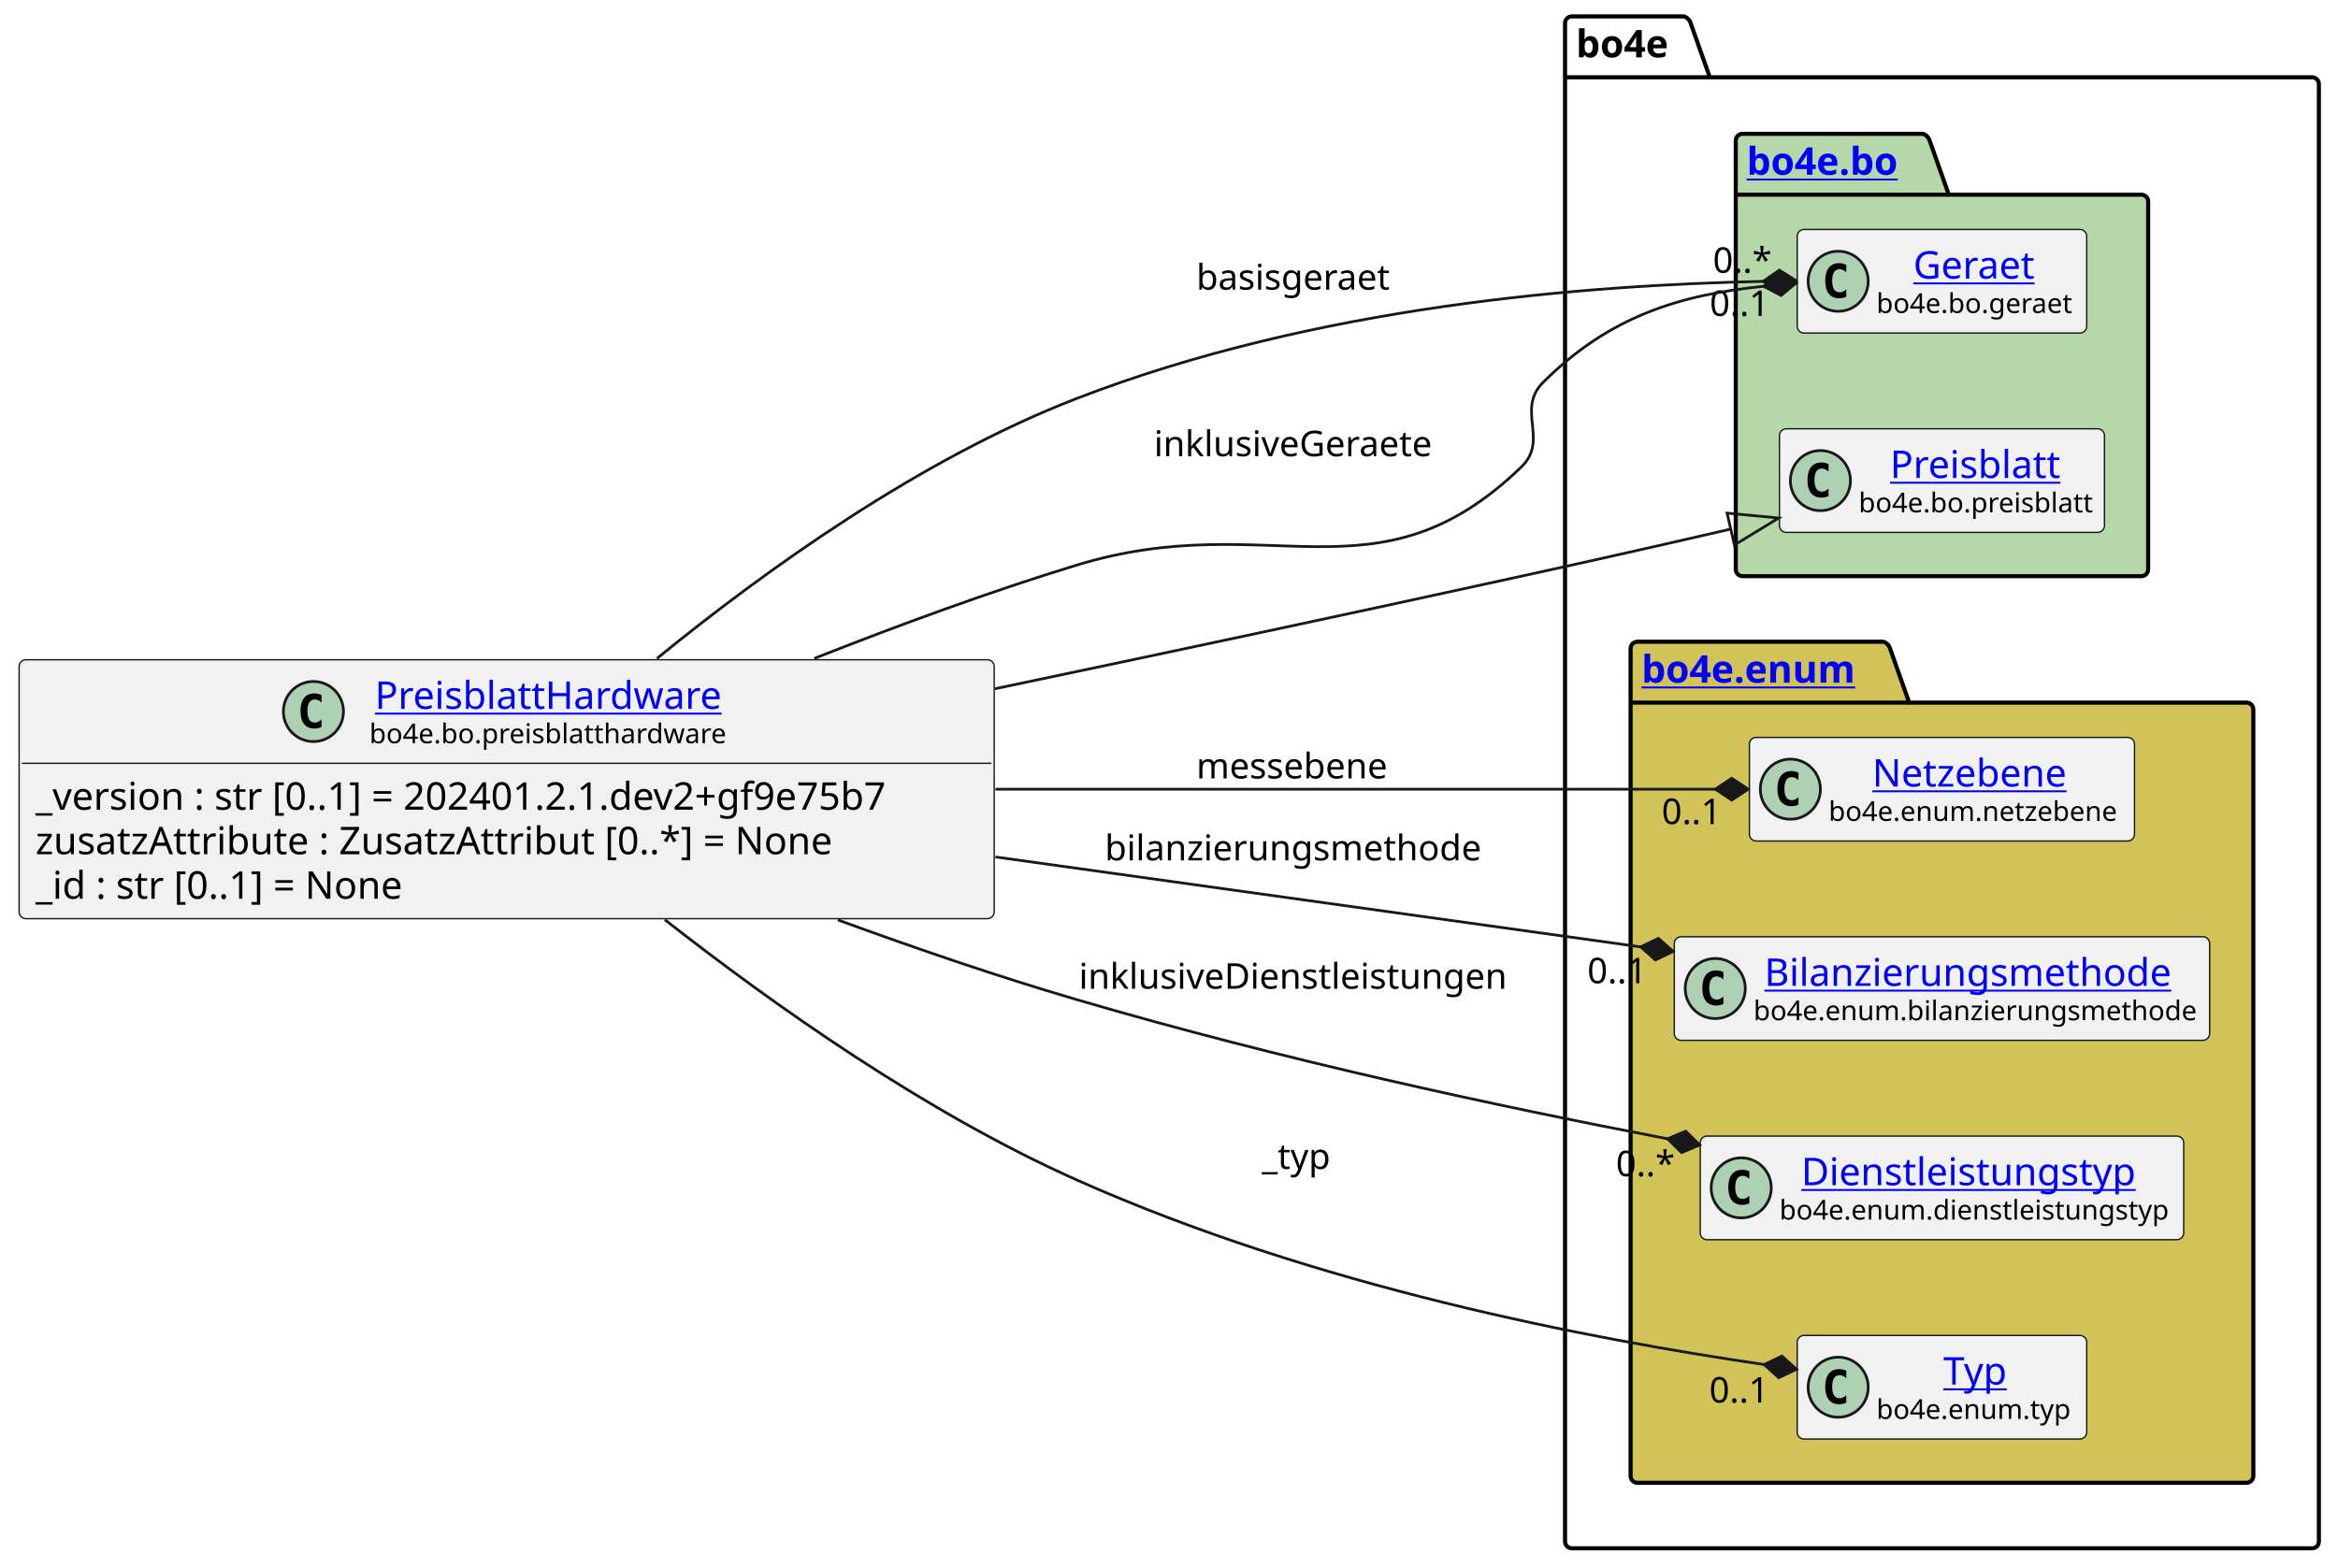
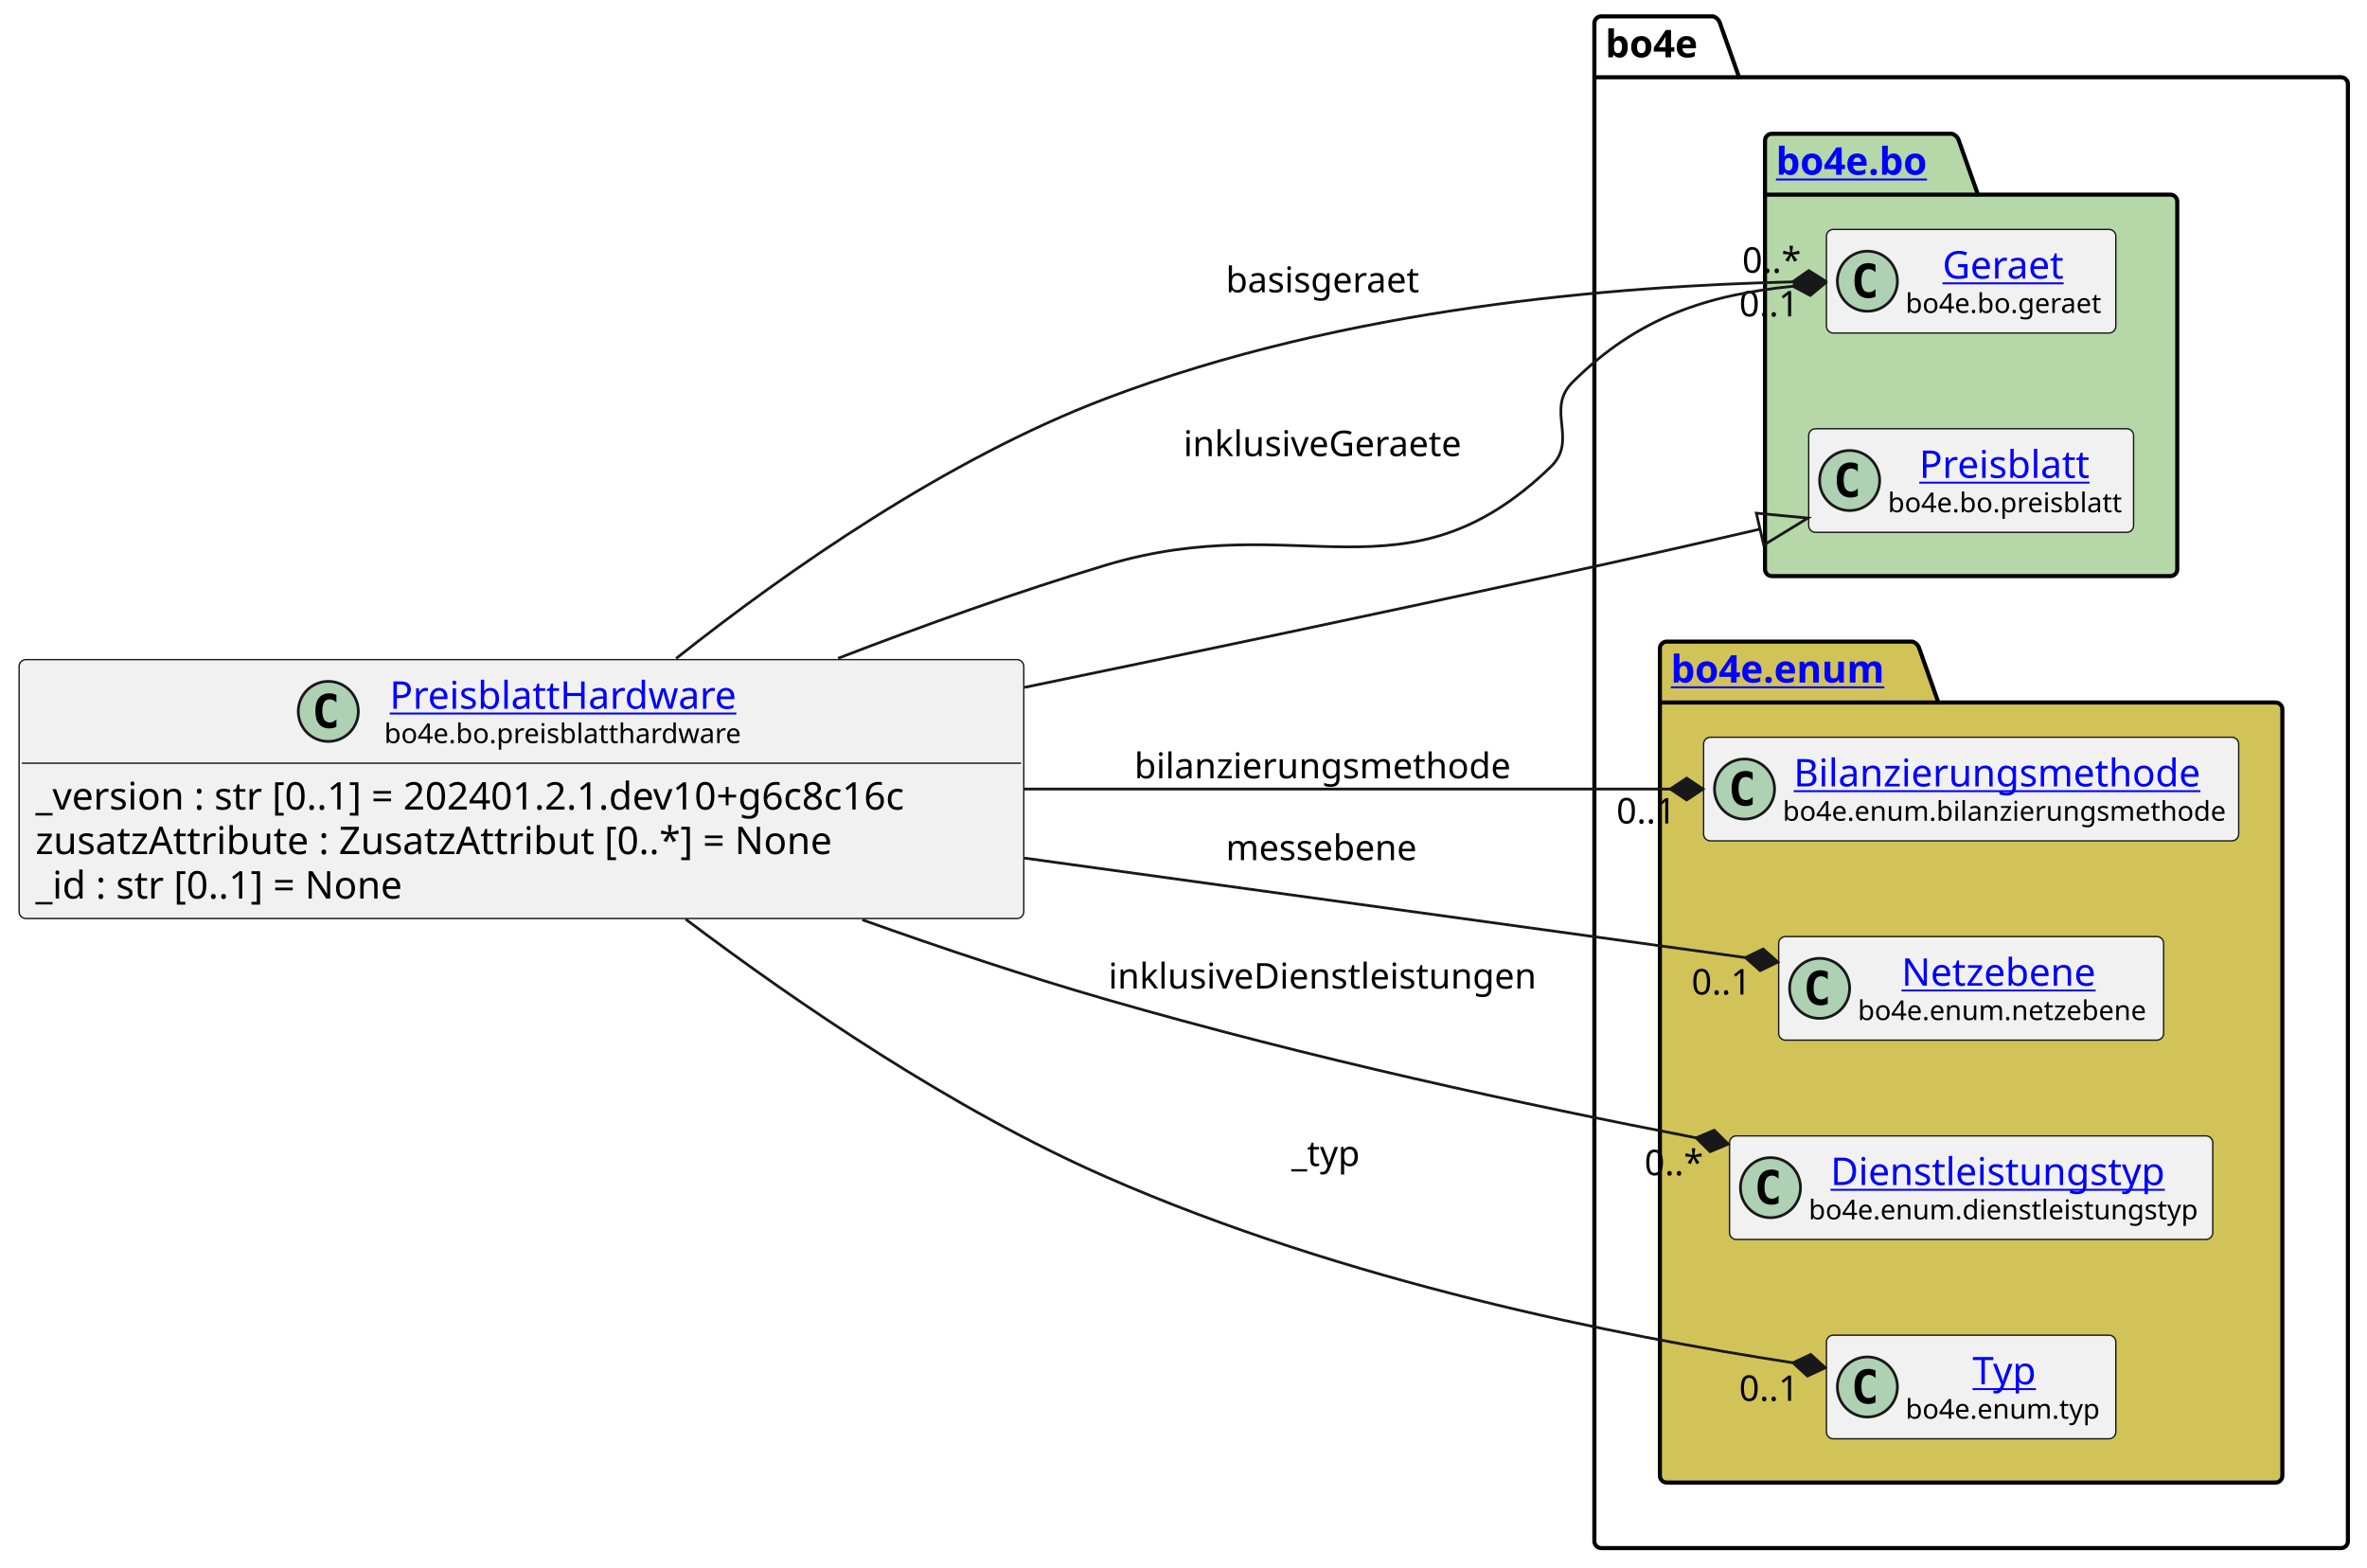
- <svg xmlns="http://www.w3.org/2000/svg" xmlns:xlink="http://www.w3.org/1999/xlink" contentStyleType="text/css" height="574px" preserveAspectRatio="none" style="width:856px;height:574px;background:#FFFFFF;" version="1.1" viewBox="0 0 856 574" width="856px" zoomAndPan="magnify">
+ <svg xmlns="http://www.w3.org/2000/svg" xmlns:xlink="http://www.w3.org/1999/xlink" contentStyleType="text/css" height="574px" preserveAspectRatio="none" style="width:867px;height:574px;background:#FFFFFF;" version="1.1" viewBox="0 0 867 574" width="867px" zoomAndPan="magnify">
  <defs />
  <g>
    <g id="cluster_bo4e">
-       <path d="M575.5,6 L616.5,6 A3.75,3.75 0 0 1 619,8.5 L626,28.297 L846.5,28.297 A2.5,2.5 0 0 1 849,30.797 L849,564.5 A2.5,2.5 0 0 1 846.5,567 L575.5,567 A2.5,2.5 0 0 1 573,564.5 L573,8.5 A2.5,2.5 0 0 1 575.5,6 " fill="none" style="stroke:#000000;stroke-width:1.5;" />
-       <line style="stroke:#000000;stroke-width:1.5;" x1="573" x2="626" y1="28.297" y2="28.297" />
-       <text fill="#000000" font-family="sans-serif" font-size="14" font-weight="bold" lengthAdjust="spacing" textLength="40" x="577" y="20.995">bo4e</text>
+       <path d="M586.5,6 L627.5,6 A3.75,3.75 0 0 1 630,8.5 L637,28.297 L857.5,28.297 A2.5,2.5 0 0 1 860,30.797 L860,564.5 A2.5,2.5 0 0 1 857.5,567 L586.5,567 A2.5,2.5 0 0 1 584,564.5 L584,8.5 A2.5,2.5 0 0 1 586.5,6 " fill="none" style="stroke:#000000;stroke-width:1.5;" />
+       <line style="stroke:#000000;stroke-width:1.5;" x1="584" x2="637" y1="28.297" y2="28.297" />
+       <text fill="#000000" font-family="sans-serif" font-size="14" font-weight="bold" lengthAdjust="spacing" textLength="40" x="588" y="20.995">bo4e</text>
    </g>
    <g id="cluster_bo">
-       <path d="M638,49 L704,49 A3.75,3.75 0 0 1 706.5,51.5 L713.5,71.297 L784,71.297 A2.5,2.5 0 0 1 786.5,73.797 L786.5,208.5 A2.5,2.5 0 0 1 784,211 L638,211 A2.5,2.5 0 0 1 635.5,208.5 L635.5,51.5 A2.5,2.5 0 0 1 638,49 " fill="#B6D7A8" style="stroke:#000000;stroke-width:1.5;" />
-       <line style="stroke:#000000;stroke-width:1.5;" x1="635.5" x2="713.5" y1="71.297" y2="71.297" />
+       <path d="M649,49 L715,49 A3.75,3.75 0 0 1 717.5,51.5 L724.5,71.297 L795,71.297 A2.5,2.5 0 0 1 797.5,73.797 L797.5,208.5 A2.5,2.5 0 0 1 795,211 L649,211 A2.5,2.5 0 0 1 646.5,208.5 L646.5,51.5 A2.5,2.5 0 0 1 649,49 " fill="#B6D7A8" style="stroke:#000000;stroke-width:1.5;" />
+       <line style="stroke:#000000;stroke-width:1.5;" x1="646.5" x2="724.5" y1="71.297" y2="71.297" />
      <a href="https://bo4e.github.io/BO4E-python/latest/api/bo4e.bo.html" target="_top" title="https://bo4e.github.io/BO4E-python/latest/api/bo4e.bo.html" xlink:actuate="onRequest" xlink:href="https://bo4e.github.io/BO4E-python/latest/api/bo4e.bo.html" xlink:show="new" xlink:title="https://bo4e.github.io/BO4E-python/latest/api/bo4e.bo.html" xlink:type="simple">
-         <text fill="#0000FF" font-family="sans-serif" font-size="14" font-weight="bold" lengthAdjust="spacing" text-decoration="underline" textLength="65" x="639.5" y="63.995">bo4e.bo</text>
+         <text fill="#0000FF" font-family="sans-serif" font-size="14" font-weight="bold" lengthAdjust="spacing" text-decoration="underline" textLength="65" x="650.5" y="63.995">bo4e.bo</text>
      </a>
    </g>
    <g id="cluster_enum">
-       <path d="M599.5,235 L689.5,235 A3.75,3.75 0 0 1 692,237.5 L699,257.297 L822.5,257.297 A2.5,2.5 0 0 1 825,259.797 L825,540.5 A2.5,2.5 0 0 1 822.5,543 L599.5,543 A2.5,2.5 0 0 1 597,540.5 L597,237.5 A2.5,2.5 0 0 1 599.5,235 " fill="#D1C358" style="stroke:#000000;stroke-width:1.5;" />
-       <line style="stroke:#000000;stroke-width:1.5;" x1="597" x2="699" y1="257.297" y2="257.297" />
+       <path d="M610.5,235 L700.5,235 A3.75,3.75 0 0 1 703,237.5 L710,257.297 L833.5,257.297 A2.5,2.5 0 0 1 836,259.797 L836,540.5 A2.5,2.5 0 0 1 833.5,543 L610.5,543 A2.5,2.5 0 0 1 608,540.5 L608,237.5 A2.5,2.5 0 0 1 610.5,235 " fill="#D1C358" style="stroke:#000000;stroke-width:1.5;" />
+       <line style="stroke:#000000;stroke-width:1.5;" x1="608" x2="710" y1="257.297" y2="257.297" />
      <a href="https://bo4e.github.io/BO4E-python/latest/api/bo4e.enum.html" target="_top" title="https://bo4e.github.io/BO4E-python/latest/api/bo4e.enum.html" xlink:actuate="onRequest" xlink:href="https://bo4e.github.io/BO4E-python/latest/api/bo4e.enum.html" xlink:show="new" xlink:title="https://bo4e.github.io/BO4E-python/latest/api/bo4e.enum.html" xlink:type="simple">
-         <text fill="#0000FF" font-family="sans-serif" font-size="14" font-weight="bold" lengthAdjust="spacing" text-decoration="underline" textLength="89" x="601" y="249.995">bo4e.enum</text>
+         <text fill="#0000FF" font-family="sans-serif" font-size="14" font-weight="bold" lengthAdjust="spacing" text-decoration="underline" textLength="89" x="612" y="249.995">bo4e.enum</text>
      </a>
    </g>
    <g id="elem_Geraet">
-       <rect codeLine="10" fill="#F1F1F1" height="37.938" id="Geraet" rx="2.5" ry="2.5" style="stroke:#181818;stroke-width:0.5;" width="106" x="658" y="84.03" />
-       <ellipse cx="673" cy="102.999" fill="#ADD1B2" rx="11" ry="11" style="stroke:#181818;stroke-width:1.0;" />
-       <path d="M675.969,108.639 Q675.391,108.936 674.75,109.077 Q674.109,109.233 673.406,109.233 Q670.906,109.233 669.578,107.593 Q668.266,105.936 668.266,102.811 Q668.266,99.686 669.578,98.03 Q670.906,96.374 673.406,96.374 Q674.109,96.374 674.75,96.53 Q675.406,96.686 675.969,96.983 L675.969,99.702 Q675.344,99.124 674.75,98.858 Q674.156,98.577 673.531,98.577 Q672.188,98.577 671.5,99.655 Q670.812,100.718 670.812,102.811 Q670.812,104.905 671.5,105.983 Q672.188,107.046 673.531,107.046 Q674.156,107.046 674.75,106.78 Q675.344,106.499 675.969,105.921 L675.969,108.639 Z " fill="#000000" />
+       <rect codeLine="10" fill="#F1F1F1" height="37.938" id="Geraet" rx="2.5" ry="2.5" style="stroke:#181818;stroke-width:0.5;" width="106" x="669" y="84.03" />
+       <ellipse cx="684" cy="102.999" fill="#ADD1B2" rx="11" ry="11" style="stroke:#181818;stroke-width:1.0;" />
+       <path d="M686.969,108.639 Q686.391,108.936 685.75,109.077 Q685.109,109.233 684.406,109.233 Q681.906,109.233 680.578,107.593 Q679.266,105.936 679.266,102.811 Q679.266,99.686 680.578,98.03 Q681.906,96.374 684.406,96.374 Q685.109,96.374 685.75,96.53 Q686.406,96.686 686.969,96.983 L686.969,99.702 Q686.344,99.124 685.75,98.858 Q685.156,98.577 684.531,98.577 Q683.188,98.577 682.5,99.655 Q681.812,100.718 681.812,102.811 Q681.812,104.905 682.5,105.983 Q683.188,107.046 684.531,107.046 Q685.156,107.046 685.75,106.78 Q686.344,106.499 686.969,105.921 L686.969,108.639 Z " fill="#000000" />
      <a href="https://bo4e.github.io/BO4E-python/latest/api/bo4e.bo.html#bo4e.bo.geraet.Geraet" target="_top" title="https://bo4e.github.io/BO4E-python/latest/api/bo4e.bo.html#bo4e.bo.geraet.Geraet" xlink:actuate="onRequest" xlink:href="https://bo4e.github.io/BO4E-python/latest/api/bo4e.bo.html#bo4e.bo.geraet.Geraet" xlink:show="new" xlink:title="https://bo4e.github.io/BO4E-python/latest/api/bo4e.bo.html#bo4e.bo.geraet.Geraet" xlink:type="simple">
-         <text fill="#0000FF" font-family="sans-serif" font-size="14" lengthAdjust="spacing" text-decoration="underline" textLength="47" x="700.5" y="102.025">Geraet</text>
+         <text fill="#0000FF" font-family="sans-serif" font-size="14" lengthAdjust="spacing" text-decoration="underline" textLength="47" x="711.5" y="102.025">Geraet</text>
      </a>
-       <text fill="#000000" font-family="sans-serif" font-size="10" lengthAdjust="spacing" textLength="74" x="687" y="114.609">bo4e.bo.geraet</text>
+       <text fill="#000000" font-family="sans-serif" font-size="10" lengthAdjust="spacing" textLength="74" x="698" y="114.609">bo4e.bo.geraet</text>
    </g>
    <g id="elem_Preisblatt">
-       <rect codeLine="11" fill="#F1F1F1" height="37.938" id="Preisblatt" rx="2.5" ry="2.5" style="stroke:#181818;stroke-width:0.5;" width="119" x="651.5" y="157.03" />
-       <ellipse cx="666.5" cy="175.999" fill="#ADD1B2" rx="11" ry="11" style="stroke:#181818;stroke-width:1.0;" />
-       <path d="M669.469,181.639 Q668.891,181.936 668.25,182.077 Q667.609,182.233 666.906,182.233 Q664.406,182.233 663.078,180.593 Q661.766,178.936 661.766,175.811 Q661.766,172.686 663.078,171.03 Q664.406,169.374 666.906,169.374 Q667.609,169.374 668.25,169.53 Q668.906,169.686 669.469,169.983 L669.469,172.702 Q668.844,172.124 668.25,171.858 Q667.656,171.577 667.031,171.577 Q665.688,171.577 665,172.655 Q664.312,173.718 664.312,175.811 Q664.312,177.905 665,178.983 Q665.688,180.046 667.031,180.046 Q667.656,180.046 668.25,179.78 Q668.844,179.499 669.469,178.921 L669.469,181.639 Z " fill="#000000" />
+       <rect codeLine="11" fill="#F1F1F1" height="37.938" id="Preisblatt" rx="2.5" ry="2.5" style="stroke:#181818;stroke-width:0.5;" width="119" x="662.5" y="157.03" />
+       <ellipse cx="677.5" cy="175.999" fill="#ADD1B2" rx="11" ry="11" style="stroke:#181818;stroke-width:1.0;" />
+       <path d="M680.469,181.639 Q679.891,181.936 679.25,182.077 Q678.609,182.233 677.906,182.233 Q675.406,182.233 674.078,180.593 Q672.766,178.936 672.766,175.811 Q672.766,172.686 674.078,171.03 Q675.406,169.374 677.906,169.374 Q678.609,169.374 679.25,169.53 Q679.906,169.686 680.469,169.983 L680.469,172.702 Q679.844,172.124 679.25,171.858 Q678.656,171.577 678.031,171.577 Q676.688,171.577 676,172.655 Q675.312,173.718 675.312,175.811 Q675.312,177.905 676,178.983 Q676.688,180.046 678.031,180.046 Q678.656,180.046 679.25,179.78 Q679.844,179.499 680.469,178.921 L680.469,181.639 Z " fill="#000000" />
      <a href="https://bo4e.github.io/BO4E-python/latest/api/bo4e.bo.html#bo4e.bo.preisblatt.Preisblatt" target="_top" title="https://bo4e.github.io/BO4E-python/latest/api/bo4e.bo.html#bo4e.bo.preisblatt.Preisblatt" xlink:actuate="onRequest" xlink:href="https://bo4e.github.io/BO4E-python/latest/api/bo4e.bo.html#bo4e.bo.preisblatt.Preisblatt" xlink:show="new" xlink:title="https://bo4e.github.io/BO4E-python/latest/api/bo4e.bo.html#bo4e.bo.preisblatt.Preisblatt" xlink:type="simple">
-         <text fill="#0000FF" font-family="sans-serif" font-size="14" lengthAdjust="spacing" text-decoration="underline" textLength="64" x="692" y="175.025">Preisblatt</text>
+         <text fill="#0000FF" font-family="sans-serif" font-size="14" lengthAdjust="spacing" text-decoration="underline" textLength="64" x="703" y="175.025">Preisblatt</text>
      </a>
-       <text fill="#000000" font-family="sans-serif" font-size="10" lengthAdjust="spacing" textLength="87" x="680.5" y="187.609">bo4e.bo.preisblatt</text>
+       <text fill="#000000" font-family="sans-serif" font-size="10" lengthAdjust="spacing" textLength="87" x="691.5" y="187.609">bo4e.bo.preisblatt</text>
+     </g>
+     <g id="elem_Bilanzierungsmethode">
+       <rect codeLine="14" fill="#F1F1F1" height="37.938" id="Bilanzierungsmethode" rx="2.5" ry="2.5" style="stroke:#181818;stroke-width:0.5;" width="196" x="624" y="270.03" />
+       <ellipse cx="639" cy="288.999" fill="#ADD1B2" rx="11" ry="11" style="stroke:#181818;stroke-width:1.0;" />
+       <path d="M641.969,294.639 Q641.391,294.936 640.75,295.077 Q640.109,295.233 639.406,295.233 Q636.906,295.233 635.578,293.592 Q634.266,291.936 634.266,288.811 Q634.266,285.686 635.578,284.03 Q636.906,282.374 639.406,282.374 Q640.109,282.374 640.75,282.53 Q641.406,282.686 641.969,282.983 L641.969,285.702 Q641.344,285.124 640.75,284.858 Q640.156,284.577 639.531,284.577 Q638.188,284.577 637.5,285.655 Q636.812,286.717 636.812,288.811 Q636.812,290.905 637.5,291.983 Q638.188,293.046 639.531,293.046 Q640.156,293.046 640.75,292.78 Q641.344,292.499 641.969,291.921 L641.969,294.639 Z " fill="#000000" />
+       <a href="https://bo4e.github.io/BO4E-python/latest/api/bo4e.enum.html#bo4e.enum.bilanzierungsmethode.Bilanzierungsmethode" target="_top" title="https://bo4e.github.io/BO4E-python/latest/api/bo4e.enum.html#bo4e.enum.bilanzierungsmethode.Bilanzierungsmethode" xlink:actuate="onRequest" xlink:href="https://bo4e.github.io/BO4E-python/latest/api/bo4e.enum.html#bo4e.enum.bilanzierungsmethode.Bilanzierungsmethode" xlink:show="new" xlink:title="https://bo4e.github.io/BO4E-python/latest/api/bo4e.enum.html#bo4e.enum.bilanzierungsmethode.Bilanzierungsmethode" xlink:type="simple">
+         <text fill="#0000FF" font-family="sans-serif" font-size="14" lengthAdjust="spacing" text-decoration="underline" textLength="156" x="657" y="288.025">Bilanzierungsmethode</text>
+       </a>
+       <text fill="#000000" font-family="sans-serif" font-size="10" lengthAdjust="spacing" textLength="164" x="653" y="300.609">bo4e.enum.bilanzierungsmethode</text>
    </g>
    <g id="elem_Netzebene">
-       <rect codeLine="14" fill="#F1F1F1" height="37.938" id="Netzebene" rx="2.5" ry="2.5" style="stroke:#181818;stroke-width:0.5;" width="141" x="640.5" y="270.03" />
-       <ellipse cx="655.5" cy="288.999" fill="#ADD1B2" rx="11" ry="11" style="stroke:#181818;stroke-width:1.0;" />
-       <path d="M658.469,294.639 Q657.891,294.936 657.25,295.077 Q656.609,295.233 655.906,295.233 Q653.406,295.233 652.078,293.592 Q650.766,291.936 650.766,288.811 Q650.766,285.686 652.078,284.03 Q653.406,282.374 655.906,282.374 Q656.609,282.374 657.25,282.53 Q657.906,282.686 658.469,282.983 L658.469,285.702 Q657.844,285.124 657.25,284.858 Q656.656,284.577 656.031,284.577 Q654.688,284.577 654,285.655 Q653.312,286.717 653.312,288.811 Q653.312,290.905 654,291.983 Q654.688,293.046 656.031,293.046 Q656.656,293.046 657.25,292.78 Q657.844,292.499 658.469,291.921 L658.469,294.639 Z " fill="#000000" />
+       <rect codeLine="15" fill="#F1F1F1" height="37.938" id="Netzebene" rx="2.5" ry="2.5" style="stroke:#181818;stroke-width:0.5;" width="141" x="651.5" y="343.03" />
+       <ellipse cx="666.5" cy="361.999" fill="#ADD1B2" rx="11" ry="11" style="stroke:#181818;stroke-width:1.0;" />
+       <path d="M669.469,367.639 Q668.891,367.936 668.25,368.077 Q667.609,368.233 666.906,368.233 Q664.406,368.233 663.078,366.592 Q661.766,364.936 661.766,361.811 Q661.766,358.686 663.078,357.03 Q664.406,355.374 666.906,355.374 Q667.609,355.374 668.25,355.53 Q668.906,355.686 669.469,355.983 L669.469,358.702 Q668.844,358.124 668.25,357.858 Q667.656,357.577 667.031,357.577 Q665.688,357.577 665,358.655 Q664.312,359.717 664.312,361.811 Q664.312,363.905 665,364.983 Q665.688,366.046 667.031,366.046 Q667.656,366.046 668.25,365.78 Q668.844,365.499 669.469,364.921 L669.469,367.639 Z " fill="#000000" />
      <a href="https://bo4e.github.io/BO4E-python/latest/api/bo4e.enum.html#bo4e.enum.netzebene.Netzebene" target="_top" title="https://bo4e.github.io/BO4E-python/latest/api/bo4e.enum.html#bo4e.enum.netzebene.Netzebene" xlink:actuate="onRequest" xlink:href="https://bo4e.github.io/BO4E-python/latest/api/bo4e.enum.html#bo4e.enum.netzebene.Netzebene" xlink:show="new" xlink:title="https://bo4e.github.io/BO4E-python/latest/api/bo4e.enum.html#bo4e.enum.netzebene.Netzebene" xlink:type="simple">
-         <text fill="#0000FF" font-family="sans-serif" font-size="14" lengthAdjust="spacing" text-decoration="underline" textLength="77" x="685.5" y="288.025">Netzebene</text>
+         <text fill="#0000FF" font-family="sans-serif" font-size="14" lengthAdjust="spacing" text-decoration="underline" textLength="77" x="696.5" y="361.025">Netzebene</text>
      </a>
-       <text fill="#000000" font-family="sans-serif" font-size="10" lengthAdjust="spacing" textLength="109" x="669.5" y="300.609">bo4e.enum.netzebene</text>
-     </g>
-     <g id="elem_Bilanzierungsmethode">
-       <rect codeLine="15" fill="#F1F1F1" height="37.938" id="Bilanzierungsmethode" rx="2.5" ry="2.5" style="stroke:#181818;stroke-width:0.5;" width="196" x="613" y="343.03" />
-       <ellipse cx="628" cy="361.999" fill="#ADD1B2" rx="11" ry="11" style="stroke:#181818;stroke-width:1.0;" />
-       <path d="M630.969,367.639 Q630.391,367.936 629.75,368.077 Q629.109,368.233 628.406,368.233 Q625.906,368.233 624.578,366.592 Q623.266,364.936 623.266,361.811 Q623.266,358.686 624.578,357.03 Q625.906,355.374 628.406,355.374 Q629.109,355.374 629.75,355.53 Q630.406,355.686 630.969,355.983 L630.969,358.702 Q630.344,358.124 629.75,357.858 Q629.156,357.577 628.531,357.577 Q627.188,357.577 626.5,358.655 Q625.812,359.717 625.812,361.811 Q625.812,363.905 626.5,364.983 Q627.188,366.046 628.531,366.046 Q629.156,366.046 629.75,365.78 Q630.344,365.499 630.969,364.921 L630.969,367.639 Z " fill="#000000" />
-       <a href="https://bo4e.github.io/BO4E-python/latest/api/bo4e.enum.html#bo4e.enum.bilanzierungsmethode.Bilanzierungsmethode" target="_top" title="https://bo4e.github.io/BO4E-python/latest/api/bo4e.enum.html#bo4e.enum.bilanzierungsmethode.Bilanzierungsmethode" xlink:actuate="onRequest" xlink:href="https://bo4e.github.io/BO4E-python/latest/api/bo4e.enum.html#bo4e.enum.bilanzierungsmethode.Bilanzierungsmethode" xlink:show="new" xlink:title="https://bo4e.github.io/BO4E-python/latest/api/bo4e.enum.html#bo4e.enum.bilanzierungsmethode.Bilanzierungsmethode" xlink:type="simple">
-         <text fill="#0000FF" font-family="sans-serif" font-size="14" lengthAdjust="spacing" text-decoration="underline" textLength="156" x="646" y="361.025">Bilanzierungsmethode</text>
-       </a>
-       <text fill="#000000" font-family="sans-serif" font-size="10" lengthAdjust="spacing" textLength="164" x="642" y="373.609">bo4e.enum.bilanzierungsmethode</text>
+       <text fill="#000000" font-family="sans-serif" font-size="10" lengthAdjust="spacing" textLength="109" x="680.5" y="373.609">bo4e.enum.netzebene</text>
    </g>
    <g id="elem_Dienstleistungstyp">
-       <rect codeLine="16" fill="#F1F1F1" height="37.938" id="Dienstleistungstyp" rx="2.5" ry="2.5" style="stroke:#181818;stroke-width:0.5;" width="177" x="622.5" y="416.03" />
-       <ellipse cx="637.5" cy="434.999" fill="#ADD1B2" rx="11" ry="11" style="stroke:#181818;stroke-width:1.0;" />
-       <path d="M640.469,440.639 Q639.891,440.936 639.25,441.077 Q638.609,441.233 637.906,441.233 Q635.406,441.233 634.078,439.592 Q632.766,437.936 632.766,434.811 Q632.766,431.686 634.078,430.03 Q635.406,428.374 637.906,428.374 Q638.609,428.374 639.25,428.53 Q639.906,428.686 640.469,428.983 L640.469,431.702 Q639.844,431.124 639.25,430.858 Q638.656,430.577 638.031,430.577 Q636.688,430.577 636,431.655 Q635.312,432.717 635.312,434.811 Q635.312,436.905 636,437.983 Q636.688,439.046 638.031,439.046 Q638.656,439.046 639.25,438.78 Q639.844,438.499 640.469,437.921 L640.469,440.639 Z " fill="#000000" />
+       <rect codeLine="16" fill="#F1F1F1" height="37.938" id="Dienstleistungstyp" rx="2.5" ry="2.5" style="stroke:#181818;stroke-width:0.5;" width="177" x="633.5" y="416.03" />
+       <ellipse cx="648.5" cy="434.999" fill="#ADD1B2" rx="11" ry="11" style="stroke:#181818;stroke-width:1.0;" />
+       <path d="M651.469,440.639 Q650.891,440.936 650.25,441.077 Q649.609,441.233 648.906,441.233 Q646.406,441.233 645.078,439.592 Q643.766,437.936 643.766,434.811 Q643.766,431.686 645.078,430.03 Q646.406,428.374 648.906,428.374 Q649.609,428.374 650.25,428.53 Q650.906,428.686 651.469,428.983 L651.469,431.702 Q650.844,431.124 650.25,430.858 Q649.656,430.577 649.031,430.577 Q647.688,430.577 647,431.655 Q646.312,432.717 646.312,434.811 Q646.312,436.905 647,437.983 Q647.688,439.046 649.031,439.046 Q649.656,439.046 650.25,438.78 Q650.844,438.499 651.469,437.921 L651.469,440.639 Z " fill="#000000" />
      <a href="https://bo4e.github.io/BO4E-python/latest/api/bo4e.enum.html#bo4e.enum.dienstleistungstyp.Dienstleistungstyp" target="_top" title="https://bo4e.github.io/BO4E-python/latest/api/bo4e.enum.html#bo4e.enum.dienstleistungstyp.Dienstleistungstyp" xlink:actuate="onRequest" xlink:href="https://bo4e.github.io/BO4E-python/latest/api/bo4e.enum.html#bo4e.enum.dienstleistungstyp.Dienstleistungstyp" xlink:show="new" xlink:title="https://bo4e.github.io/BO4E-python/latest/api/bo4e.enum.html#bo4e.enum.dienstleistungstyp.Dienstleistungstyp" xlink:type="simple">
-         <text fill="#0000FF" font-family="sans-serif" font-size="14" lengthAdjust="spacing" text-decoration="underline" textLength="129" x="659.5" y="434.025">Dienstleistungstyp</text>
+         <text fill="#0000FF" font-family="sans-serif" font-size="14" lengthAdjust="spacing" text-decoration="underline" textLength="129" x="670.5" y="434.025">Dienstleistungstyp</text>
      </a>
-       <text fill="#000000" font-family="sans-serif" font-size="10" lengthAdjust="spacing" textLength="145" x="651.5" y="446.609">bo4e.enum.dienstleistungstyp</text>
+       <text fill="#000000" font-family="sans-serif" font-size="10" lengthAdjust="spacing" textLength="145" x="662.5" y="446.609">bo4e.enum.dienstleistungstyp</text>
    </g>
    <g id="elem_Typ">
-       <rect codeLine="17" fill="#F1F1F1" height="37.938" id="Typ" rx="2.5" ry="2.5" style="stroke:#181818;stroke-width:0.5;" width="106" x="658" y="489.03" />
-       <ellipse cx="673" cy="507.999" fill="#ADD1B2" rx="11" ry="11" style="stroke:#181818;stroke-width:1.0;" />
-       <path d="M675.969,513.639 Q675.391,513.936 674.75,514.077 Q674.109,514.233 673.406,514.233 Q670.906,514.233 669.578,512.592 Q668.266,510.936 668.266,507.811 Q668.266,504.686 669.578,503.03 Q670.906,501.374 673.406,501.374 Q674.109,501.374 674.75,501.53 Q675.406,501.686 675.969,501.983 L675.969,504.702 Q675.344,504.124 674.75,503.858 Q674.156,503.577 673.531,503.577 Q672.188,503.577 671.5,504.655 Q670.812,505.717 670.812,507.811 Q670.812,509.905 671.5,510.983 Q672.188,512.046 673.531,512.046 Q674.156,512.046 674.75,511.78 Q675.344,511.499 675.969,510.921 L675.969,513.639 Z " fill="#000000" />
+       <rect codeLine="17" fill="#F1F1F1" height="37.938" id="Typ" rx="2.5" ry="2.5" style="stroke:#181818;stroke-width:0.5;" width="106" x="669" y="489.03" />
+       <ellipse cx="684" cy="507.999" fill="#ADD1B2" rx="11" ry="11" style="stroke:#181818;stroke-width:1.0;" />
+       <path d="M686.969,513.639 Q686.391,513.936 685.75,514.077 Q685.109,514.233 684.406,514.233 Q681.906,514.233 680.578,512.592 Q679.266,510.936 679.266,507.811 Q679.266,504.686 680.578,503.03 Q681.906,501.374 684.406,501.374 Q685.109,501.374 685.75,501.53 Q686.406,501.686 686.969,501.983 L686.969,504.702 Q686.344,504.124 685.75,503.858 Q685.156,503.577 684.531,503.577 Q683.188,503.577 682.5,504.655 Q681.812,505.717 681.812,507.811 Q681.812,509.905 682.5,510.983 Q683.188,512.046 684.531,512.046 Q685.156,512.046 685.75,511.78 Q686.344,511.499 686.969,510.921 L686.969,513.639 Z " fill="#000000" />
      <a href="https://bo4e.github.io/BO4E-python/latest/api/bo4e.enum.html#bo4e.enum.typ.Typ" target="_top" title="https://bo4e.github.io/BO4E-python/latest/api/bo4e.enum.html#bo4e.enum.typ.Typ" xlink:actuate="onRequest" xlink:href="https://bo4e.github.io/BO4E-python/latest/api/bo4e.enum.html#bo4e.enum.typ.Typ" xlink:show="new" xlink:title="https://bo4e.github.io/BO4E-python/latest/api/bo4e.enum.html#bo4e.enum.typ.Typ" xlink:type="simple">
-         <text fill="#0000FF" font-family="sans-serif" font-size="14" lengthAdjust="spacing" text-decoration="underline" textLength="25" x="711.5" y="507.025">Typ</text>
+         <text fill="#0000FF" font-family="sans-serif" font-size="14" lengthAdjust="spacing" text-decoration="underline" textLength="25" x="722.5" y="507.025">Typ</text>
      </a>
-       <text fill="#000000" font-family="sans-serif" font-size="10" lengthAdjust="spacing" textLength="74" x="687" y="519.609">bo4e.enum.typ</text>
+       <text fill="#000000" font-family="sans-serif" font-size="10" lengthAdjust="spacing" textLength="74" x="698" y="519.609">bo4e.enum.typ</text>
    </g>
    <g id="elem_PreisblattHardware">
-       <rect codeLine="3" fill="#F1F1F1" height="94.828" id="PreisblattHardware" rx="2.5" ry="2.5" style="stroke:#181818;stroke-width:0.5;" width="357" x="7" y="241.59" />
-       <ellipse cx="114.75" cy="260.559" fill="#ADD1B2" rx="11" ry="11" style="stroke:#181818;stroke-width:1.0;" />
-       <path d="M117.719,266.199 Q117.141,266.496 116.5,266.637 Q115.859,266.793 115.156,266.793 Q112.656,266.793 111.328,265.152 Q110.016,263.496 110.016,260.371 Q110.016,257.246 111.328,255.59 Q112.656,253.934 115.156,253.934 Q115.859,253.934 116.5,254.09 Q117.156,254.246 117.719,254.543 L117.719,257.262 Q117.094,256.684 116.5,256.418 Q115.906,256.137 115.281,256.137 Q113.938,256.137 113.25,257.215 Q112.562,258.277 112.562,260.371 Q112.562,262.465 113.25,263.543 Q113.938,264.606 115.281,264.606 Q115.906,264.606 116.5,264.34 Q117.094,264.059 117.719,263.481 L117.719,266.199 Z " fill="#000000" />
+       <rect codeLine="3" fill="#F1F1F1" height="94.828" id="PreisblattHardware" rx="2.5" ry="2.5" style="stroke:#181818;stroke-width:0.5;" width="368" x="7" y="241.59" />
+       <ellipse cx="120.25" cy="260.559" fill="#ADD1B2" rx="11" ry="11" style="stroke:#181818;stroke-width:1.0;" />
+       <path d="M123.219,266.199 Q122.641,266.496 122,266.637 Q121.359,266.793 120.656,266.793 Q118.156,266.793 116.828,265.152 Q115.516,263.496 115.516,260.371 Q115.516,257.246 116.828,255.59 Q118.156,253.934 120.656,253.934 Q121.359,253.934 122,254.09 Q122.656,254.246 123.219,254.543 L123.219,257.262 Q122.594,256.684 122,256.418 Q121.406,256.137 120.781,256.137 Q119.438,256.137 118.75,257.215 Q118.062,258.277 118.062,260.371 Q118.062,262.465 118.75,263.543 Q119.438,264.606 120.781,264.606 Q121.406,264.606 122,264.34 Q122.594,264.059 123.219,263.481 L123.219,266.199 Z " fill="#000000" />
      <a href="https://bo4e.github.io/BO4E-python/latest/api/bo4e.bo.html#bo4e.bo.preisblatthardware.PreisblattHardware" target="_top" title="https://bo4e.github.io/BO4E-python/latest/api/bo4e.bo.html#bo4e.bo.preisblatthardware.PreisblattHardware" xlink:actuate="onRequest" xlink:href="https://bo4e.github.io/BO4E-python/latest/api/bo4e.bo.html#bo4e.bo.preisblatthardware.PreisblattHardware" xlink:show="new" xlink:title="https://bo4e.github.io/BO4E-python/latest/api/bo4e.bo.html#bo4e.bo.preisblatthardware.PreisblattHardware" xlink:type="simple">
-         <text fill="#0000FF" font-family="sans-serif" font-size="14" lengthAdjust="spacing" text-decoration="underline" textLength="129" x="137.25" y="259.585">PreisblattHardware</text>
+         <text fill="#0000FF" font-family="sans-serif" font-size="14" lengthAdjust="spacing" text-decoration="underline" textLength="129" x="142.75" y="259.585">PreisblattHardware</text>
      </a>
-       <text fill="#000000" font-family="sans-serif" font-size="10" lengthAdjust="spacing" textLength="133" x="135.25" y="272.169">bo4e.bo.preisblatthardware</text>
-       <line style="stroke:#181818;stroke-width:0.5;" x1="8" x2="363" y1="279.527" y2="279.527" />
-       <text fill="#000000" font-family="sans-serif" font-size="14" lengthAdjust="spacing" textLength="345" x="13" y="296.523">_version : str [0..1] = 202401.2.1.dev2+gf9e75b7</text>
+       <text fill="#000000" font-family="sans-serif" font-size="10" lengthAdjust="spacing" textLength="133" x="140.75" y="272.169">bo4e.bo.preisblatthardware</text>
+       <line style="stroke:#181818;stroke-width:0.5;" x1="8" x2="374" y1="279.527" y2="279.527" />
+       <text fill="#000000" font-family="sans-serif" font-size="14" lengthAdjust="spacing" textLength="356" x="13" y="296.523">_version : str [0..1] = 202401.2.1.dev10+g6c8c16c</text>
      <text fill="#000000" font-family="sans-serif" font-size="14" lengthAdjust="spacing" textLength="311" x="13" y="312.82">zusatzAttribute : ZusatzAttribut [0..*] = None</text>
      <text fill="#000000" font-family="sans-serif" font-size="14" lengthAdjust="spacing" textLength="147" x="13" y="329.116">_id : str [0..1] = None</text>
    </g>
    <g id="link_PreisblattHardware_Preisblatt">
-       <path codeLine="20" d="M364.25,252.23 C425.39,239.41 494.24,224.78 557,211 C588.14,204.16 605.231,200.307 633.661,193.747 " fill="none" id="PreisblattHardware-to-Preisblatt" style="stroke:#181818;stroke-width:1.0;" />
-       <polygon fill="none" points="651.2,189.7,632.312,187.901,635.01,199.593,651.2,189.7" style="stroke:#181818;stroke-width:1.0;" />
+       <path codeLine="20" d="M375.27,251.76 C436.6,239.09 505.31,224.67 568,211 C599.15,204.21 616.242,200.363 644.672,193.793 " fill="none" id="PreisblattHardware-to-Preisblatt" style="stroke:#181818;stroke-width:1.0;" />
+       <polygon fill="none" points="662.21,189.74,643.321,187.947,646.023,199.639,662.21,189.74" style="stroke:#181818;stroke-width:1.0;" />
    </g>
    <g id="link_PreisblattHardware_Typ">
-       <path codeLine="21" d="M243.41,336.8 C283.28,368.05 339.06,407.49 394,432 C482.11,471.32 581.637,490.281 645.887,499.691 " fill="none" id="PreisblattHardware-to-Typ" style="stroke:#181818;stroke-width:1.0;" />
-       <polygon fill="#181818" points="657.76,501.43,652.403,496.603,645.887,499.691,651.244,504.518,657.76,501.43" style="stroke:#181818;stroke-width:1.0;" />
-       <text fill="#000000" font-family="sans-serif" font-size="13" lengthAdjust="spacing" textLength="27" x="462" y="428.067">_typ</text>
-       <text fill="#000000" font-family="sans-serif" font-size="13" lengthAdjust="spacing" textLength="24" x="625.809" y="513.619">0..1</text>
+       <path codeLine="21" d="M251.14,336.66 C292.16,367.59 349.24,406.53 405,431 C493.29,469.74 592.52,489.231 656.72,499.131 " fill="none" id="PreisblattHardware-to-Typ" style="stroke:#181818;stroke-width:1.0;" />
+       <polygon fill="#181818" points="668.58,500.96,663.26,496.092,656.72,499.131,662.04,503.999,668.58,500.96" style="stroke:#181818;stroke-width:1.0;" />
+       <text fill="#000000" font-family="sans-serif" font-size="13" lengthAdjust="spacing" textLength="27" x="473" y="427.067">_typ</text>
+       <text fill="#000000" font-family="sans-serif" font-size="13" lengthAdjust="spacing" textLength="24" x="637.016" y="513.088">0..1</text>
    </g>
    <g id="link_PreisblattHardware_Bilanzierungsmethode">
-       <path codeLine="22" d="M364.46,313.82 C447.46,325.39 531.135,337.064 600.695,346.754 " fill="none" id="PreisblattHardware-to-Bilanzierungsmethode" style="stroke:#181818;stroke-width:1.0;" />
-       <polygon fill="#181818" points="612.58,348.41,607.189,343.62,600.695,346.754,606.086,351.544,612.58,348.41" style="stroke:#181818;stroke-width:1.0;" />
-       <text fill="#000000" font-family="sans-serif" font-size="13" lengthAdjust="spacing" textLength="142" x="404.5" y="315.067">bilanzierungsmethode</text>
-       <text fill="#000000" font-family="sans-serif" font-size="13" lengthAdjust="spacing" textLength="24" x="581.161" y="360.072">0..1</text>
+       <path codeLine="22" d="M375.16,289 C458.75,289 542.35,289 611.81,289 " fill="none" id="PreisblattHardware-to-Bilanzierungsmethode" style="stroke:#181818;stroke-width:1.0;" />
+       <polygon fill="#181818" points="623.81,289,617.81,285,611.81,289,617.81,293,623.81,289" style="stroke:#181818;stroke-width:1.0;" />
+       <text fill="#000000" font-family="sans-serif" font-size="13" lengthAdjust="spacing" textLength="142" x="415.5" y="285.067">bilanzierungsmethode</text>
+       <text fill="#000000" font-family="sans-serif" font-size="13" lengthAdjust="spacing" textLength="24" x="592.062" y="301.599">0..1</text>
    </g>
    <g id="link_PreisblattHardware_Netzebene">
-       <path codeLine="23" d="M364.46,289 C459.02,289 557.88,289 628.03,289 " fill="none" id="PreisblattHardware-to-Netzebene" style="stroke:#181818;stroke-width:1.0;" />
-       <polygon fill="#181818" points="640.03,289,634.03,285,628.03,289,634.03,293,640.03,289" style="stroke:#181818;stroke-width:1.0;" />
-       <text fill="#000000" font-family="sans-serif" font-size="13" lengthAdjust="spacing" textLength="75" x="438" y="285.067">messebene</text>
-       <text fill="#000000" font-family="sans-serif" font-size="13" lengthAdjust="spacing" textLength="24" x="608.381" y="301.764">0..1</text>
+       <path codeLine="23" d="M375.16,314.28 C470.39,327.42 569.323,341.07 639.333,350.73 " fill="none" id="PreisblattHardware-to-Netzebene" style="stroke:#181818;stroke-width:1.0;" />
+       <polygon fill="#181818" points="651.22,352.37,645.823,347.587,639.333,350.73,644.73,355.512,651.22,352.37" style="stroke:#181818;stroke-width:1.0;" />
+       <text fill="#000000" font-family="sans-serif" font-size="13" lengthAdjust="spacing" textLength="75" x="449" y="315.067">messebene</text>
+       <text fill="#000000" font-family="sans-serif" font-size="13" lengthAdjust="spacing" textLength="24" x="619.589" y="364.247">0..1</text>
    </g>
    <g id="link_PreisblattHardware_Geraet">
-       <path codeLine="24" d="M240.52,241.14 C280.18,208.81 336.88,168.11 394,146 C482.16,111.87 581.303,104.394 645.543,103.034 " fill="none" id="PreisblattHardware-to-Geraet" style="stroke:#181818;stroke-width:1.0;" />
-       <polygon fill="#181818" points="657.54,102.78,651.457,98.908,645.543,103.034,651.626,106.906,657.54,102.78" style="stroke:#181818;stroke-width:1.0;" />
-       <text fill="#000000" font-family="sans-serif" font-size="13" lengthAdjust="spacing" textLength="75" x="438" y="106.067">basisgeraet</text>
-       <text fill="#000000" font-family="sans-serif" font-size="13" lengthAdjust="spacing" textLength="24" x="625.971" y="115.697">0..1</text>
+       <path codeLine="24" d="M247.66,241.17 C288.47,208.85 346.71,168.16 405,146 C493.37,112.41 592.443,104.79 656.614,103.24 " fill="none" id="PreisblattHardware-to-Geraet" style="stroke:#181818;stroke-width:1.0;" />
+       <polygon fill="#181818" points="668.61,102.95,662.515,99.096,656.614,103.24,662.708,107.094,668.61,102.95" style="stroke:#181818;stroke-width:1.0;" />
+       <text fill="#000000" font-family="sans-serif" font-size="13" lengthAdjust="spacing" textLength="75" x="449" y="107.067">basisgeraet</text>
+       <text fill="#000000" font-family="sans-serif" font-size="13" lengthAdjust="spacing" textLength="24" x="637.049" y="115.886">0..1</text>
    </g>
    <g id="link_PreisblattHardware_Geraet">
-       <path codeLine="25" d="M298.15,241.12 C328.87,228.98 362.42,216.66 394,207 C464.95,185.3 503.62,222.53 557,171 C567.24,161.12 554.92,150.05 565,140 C589.19,115.88 614.852,107.989 645.702,104.839 " fill="none" id="PreisblattHardware-to-Geraet-1" style="stroke:#181818;stroke-width:1.0;" />
-       <polygon fill="#181818" points="657.64,103.62,651.265,100.25,645.702,104.839,652.077,108.209,657.64,103.62" style="stroke:#181818;stroke-width:1.0;" />
-       <text fill="#000000" font-family="sans-serif" font-size="13" lengthAdjust="spacing" textLength="106" x="422.5" y="167.067">inklusiveGeraete</text>
-       <text fill="#000000" font-family="sans-serif" font-size="13" lengthAdjust="spacing" textLength="23" x="627.141" y="99.899">0..*</text>
+       <path codeLine="25" d="M306.98,241.11 C338.43,229.01 372.75,216.71 405,207 C476.04,185.61 514.62,222.53 568,171 C578.24,161.12 565.92,150.05 576,140 C600.19,115.88 625.852,107.989 656.702,104.839 " fill="none" id="PreisblattHardware-to-Geraet-1" style="stroke:#181818;stroke-width:1.0;" />
+       <polygon fill="#181818" points="668.64,103.62,662.265,100.25,656.702,104.839,663.077,108.209,668.64,103.62" style="stroke:#181818;stroke-width:1.0;" />
+       <text fill="#000000" font-family="sans-serif" font-size="13" lengthAdjust="spacing" textLength="106" x="433.5" y="167.067">inklusiveGeraete</text>
+       <text fill="#000000" font-family="sans-serif" font-size="13" lengthAdjust="spacing" textLength="23" x="638.141" y="99.899">0..*</text>
    </g>
    <g id="link_PreisblattHardware_Dienstleistungstyp">
-       <path codeLine="26" d="M306.78,336.88 C335.13,347.26 365.42,357.62 394,366 C470.11,388.31 546.656,404.745 610.536,417.025 " fill="none" id="PreisblattHardware-to-Dienstleistungstyp" style="stroke:#181818;stroke-width:1.0;" />
-       <polygon fill="#181818" points="622.32,419.29,617.183,414.229,610.536,417.025,615.673,422.085,622.32,419.29" style="stroke:#181818;stroke-width:1.0;" />
-       <text fill="#000000" font-family="sans-serif" font-size="13" lengthAdjust="spacing" textLength="161" x="395" y="362.067">inklusiveDienstleistungen</text>
-       <text fill="#000000" font-family="sans-serif" font-size="13" lengthAdjust="spacing" textLength="23" x="591.65" y="430.733">0..*</text>
+       <path codeLine="26" d="M315.83,336.88 C344.85,347.23 375.82,357.58 405,366 C481.07,387.95 557.429,404.365 621.26,416.745 " fill="none" id="PreisblattHardware-to-Dienstleistungstyp" style="stroke:#181818;stroke-width:1.0;" />
+       <polygon fill="#181818" points="633.04,419.03,627.911,413.961,621.26,416.745,626.388,421.814,633.04,419.03" style="stroke:#181818;stroke-width:1.0;" />
+       <text fill="#000000" font-family="sans-serif" font-size="13" lengthAdjust="spacing" textLength="161" x="406" y="362.067">inklusiveDienstleistungen</text>
+       <text fill="#000000" font-family="sans-serif" font-size="13" lengthAdjust="spacing" textLength="23" x="602.348" y="430.454">0..*</text>
    </g>
  </g>
</svg>
